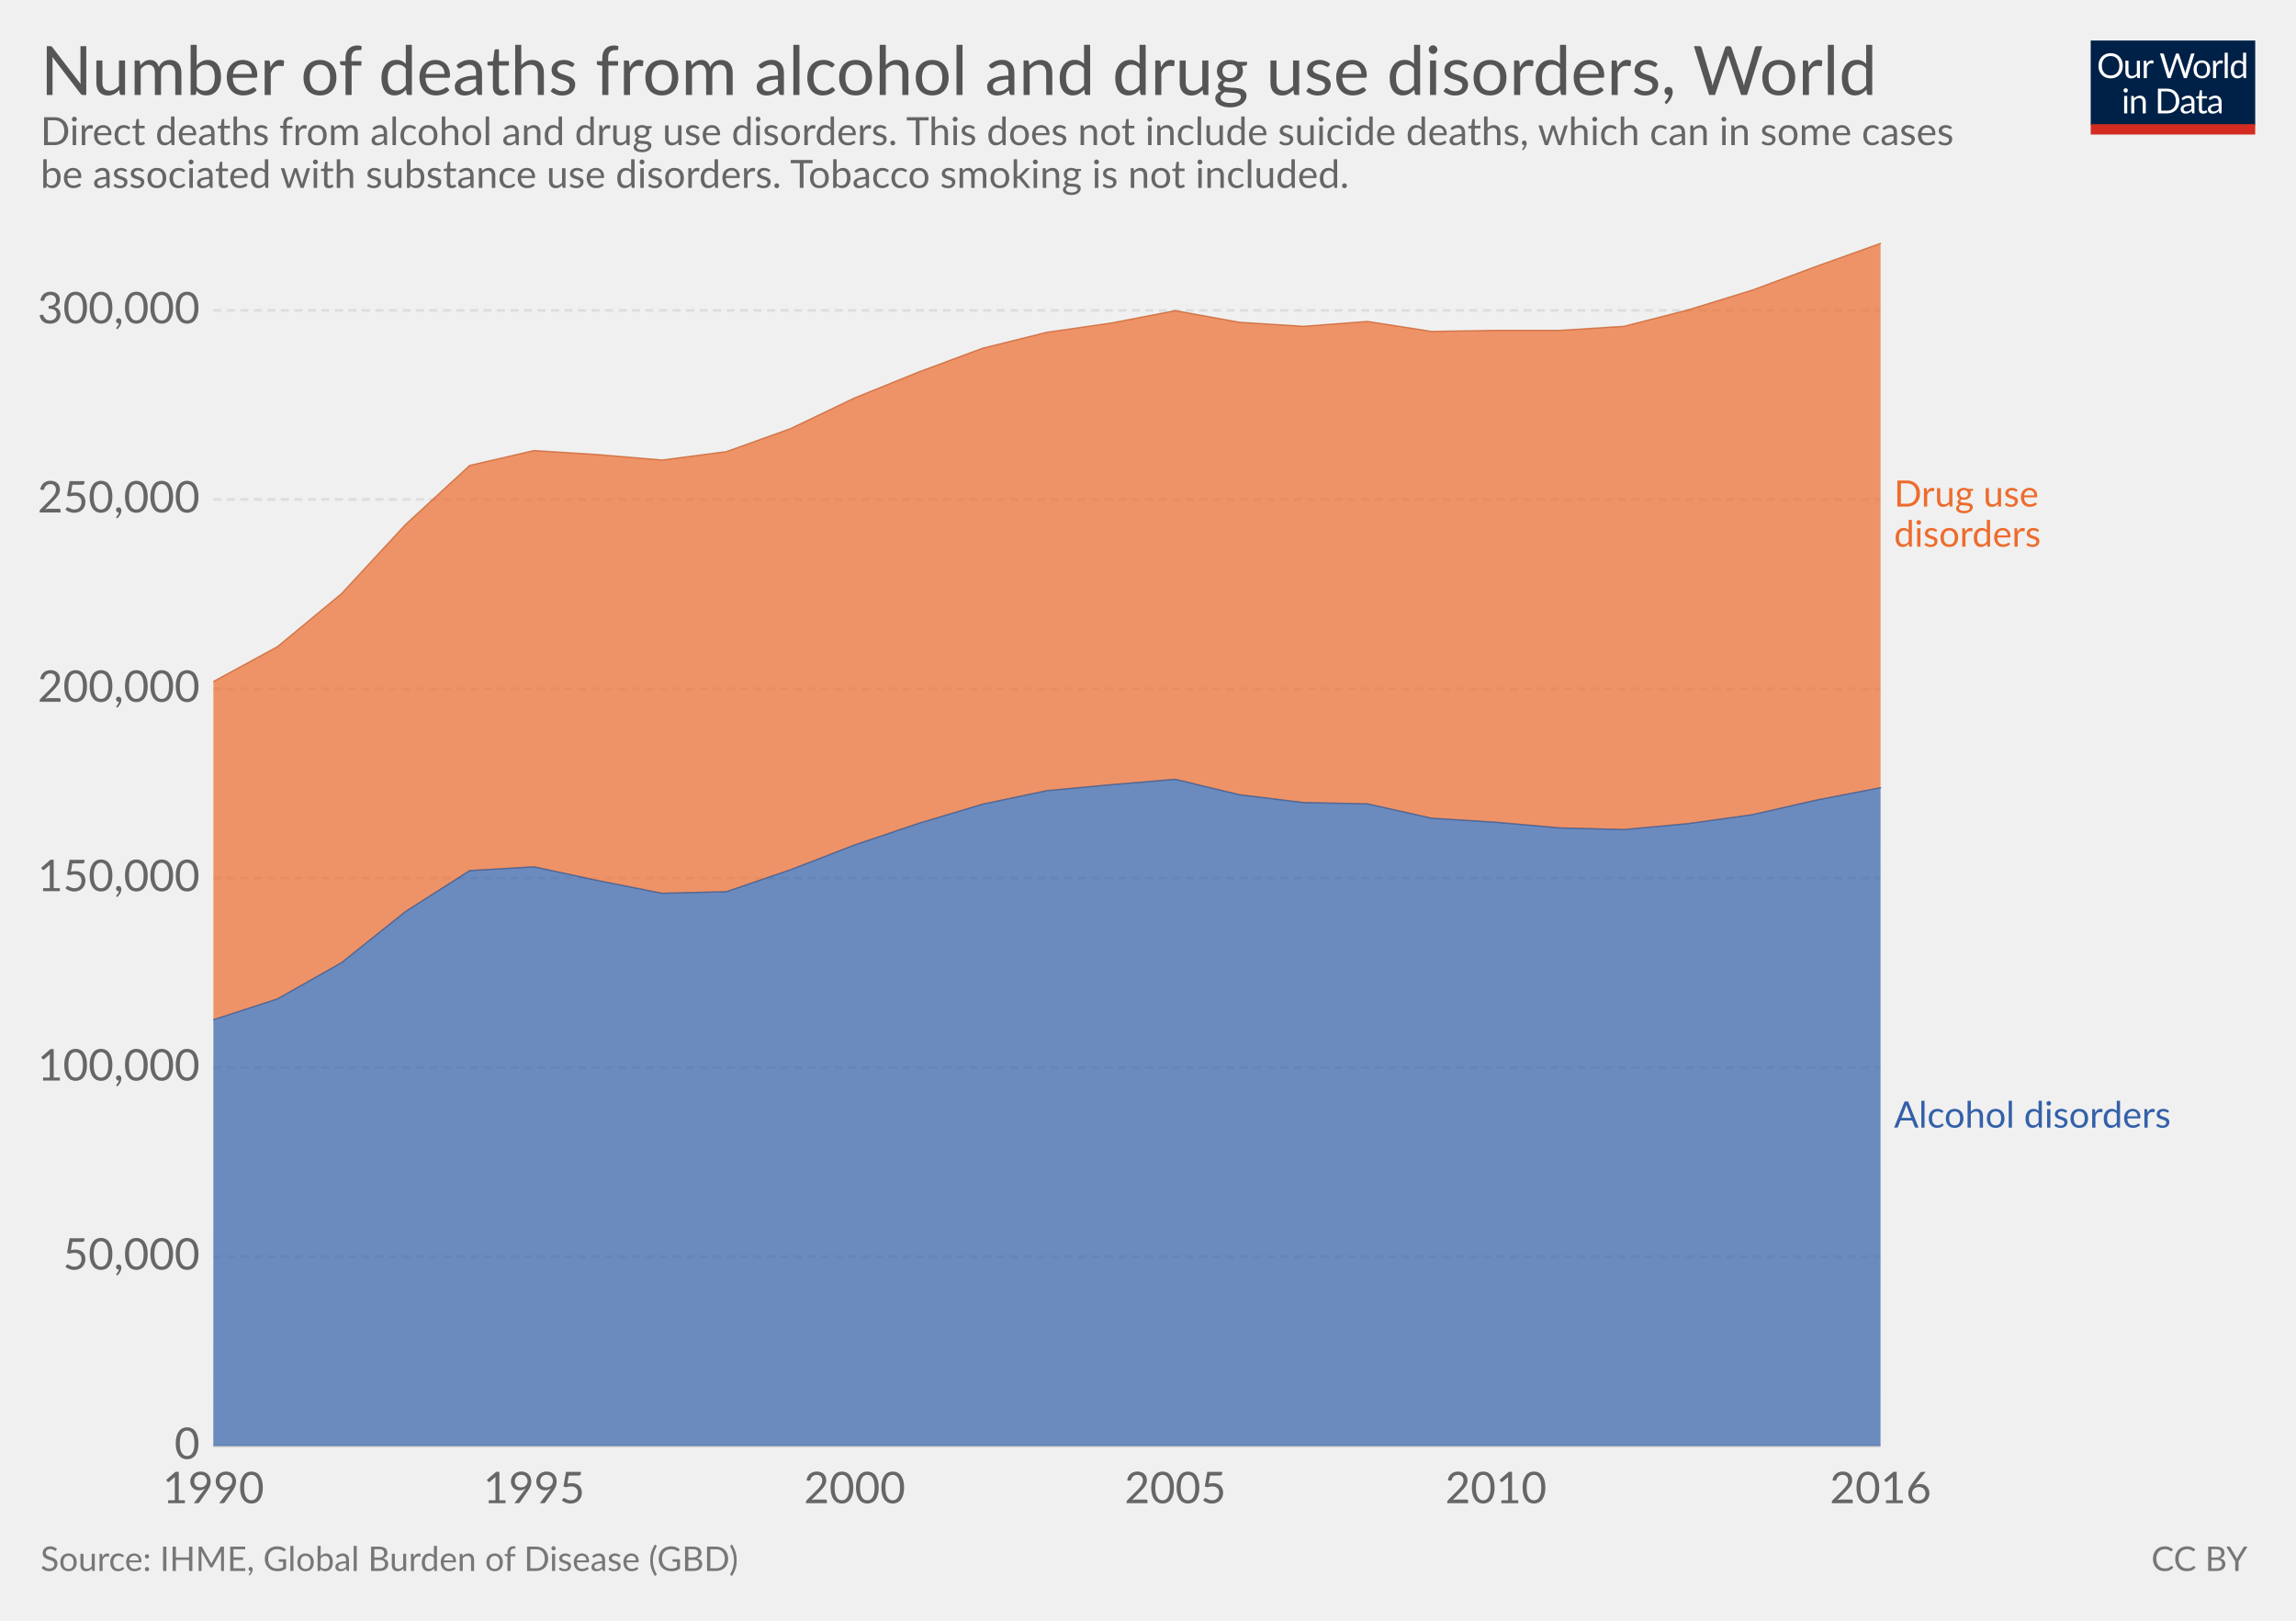
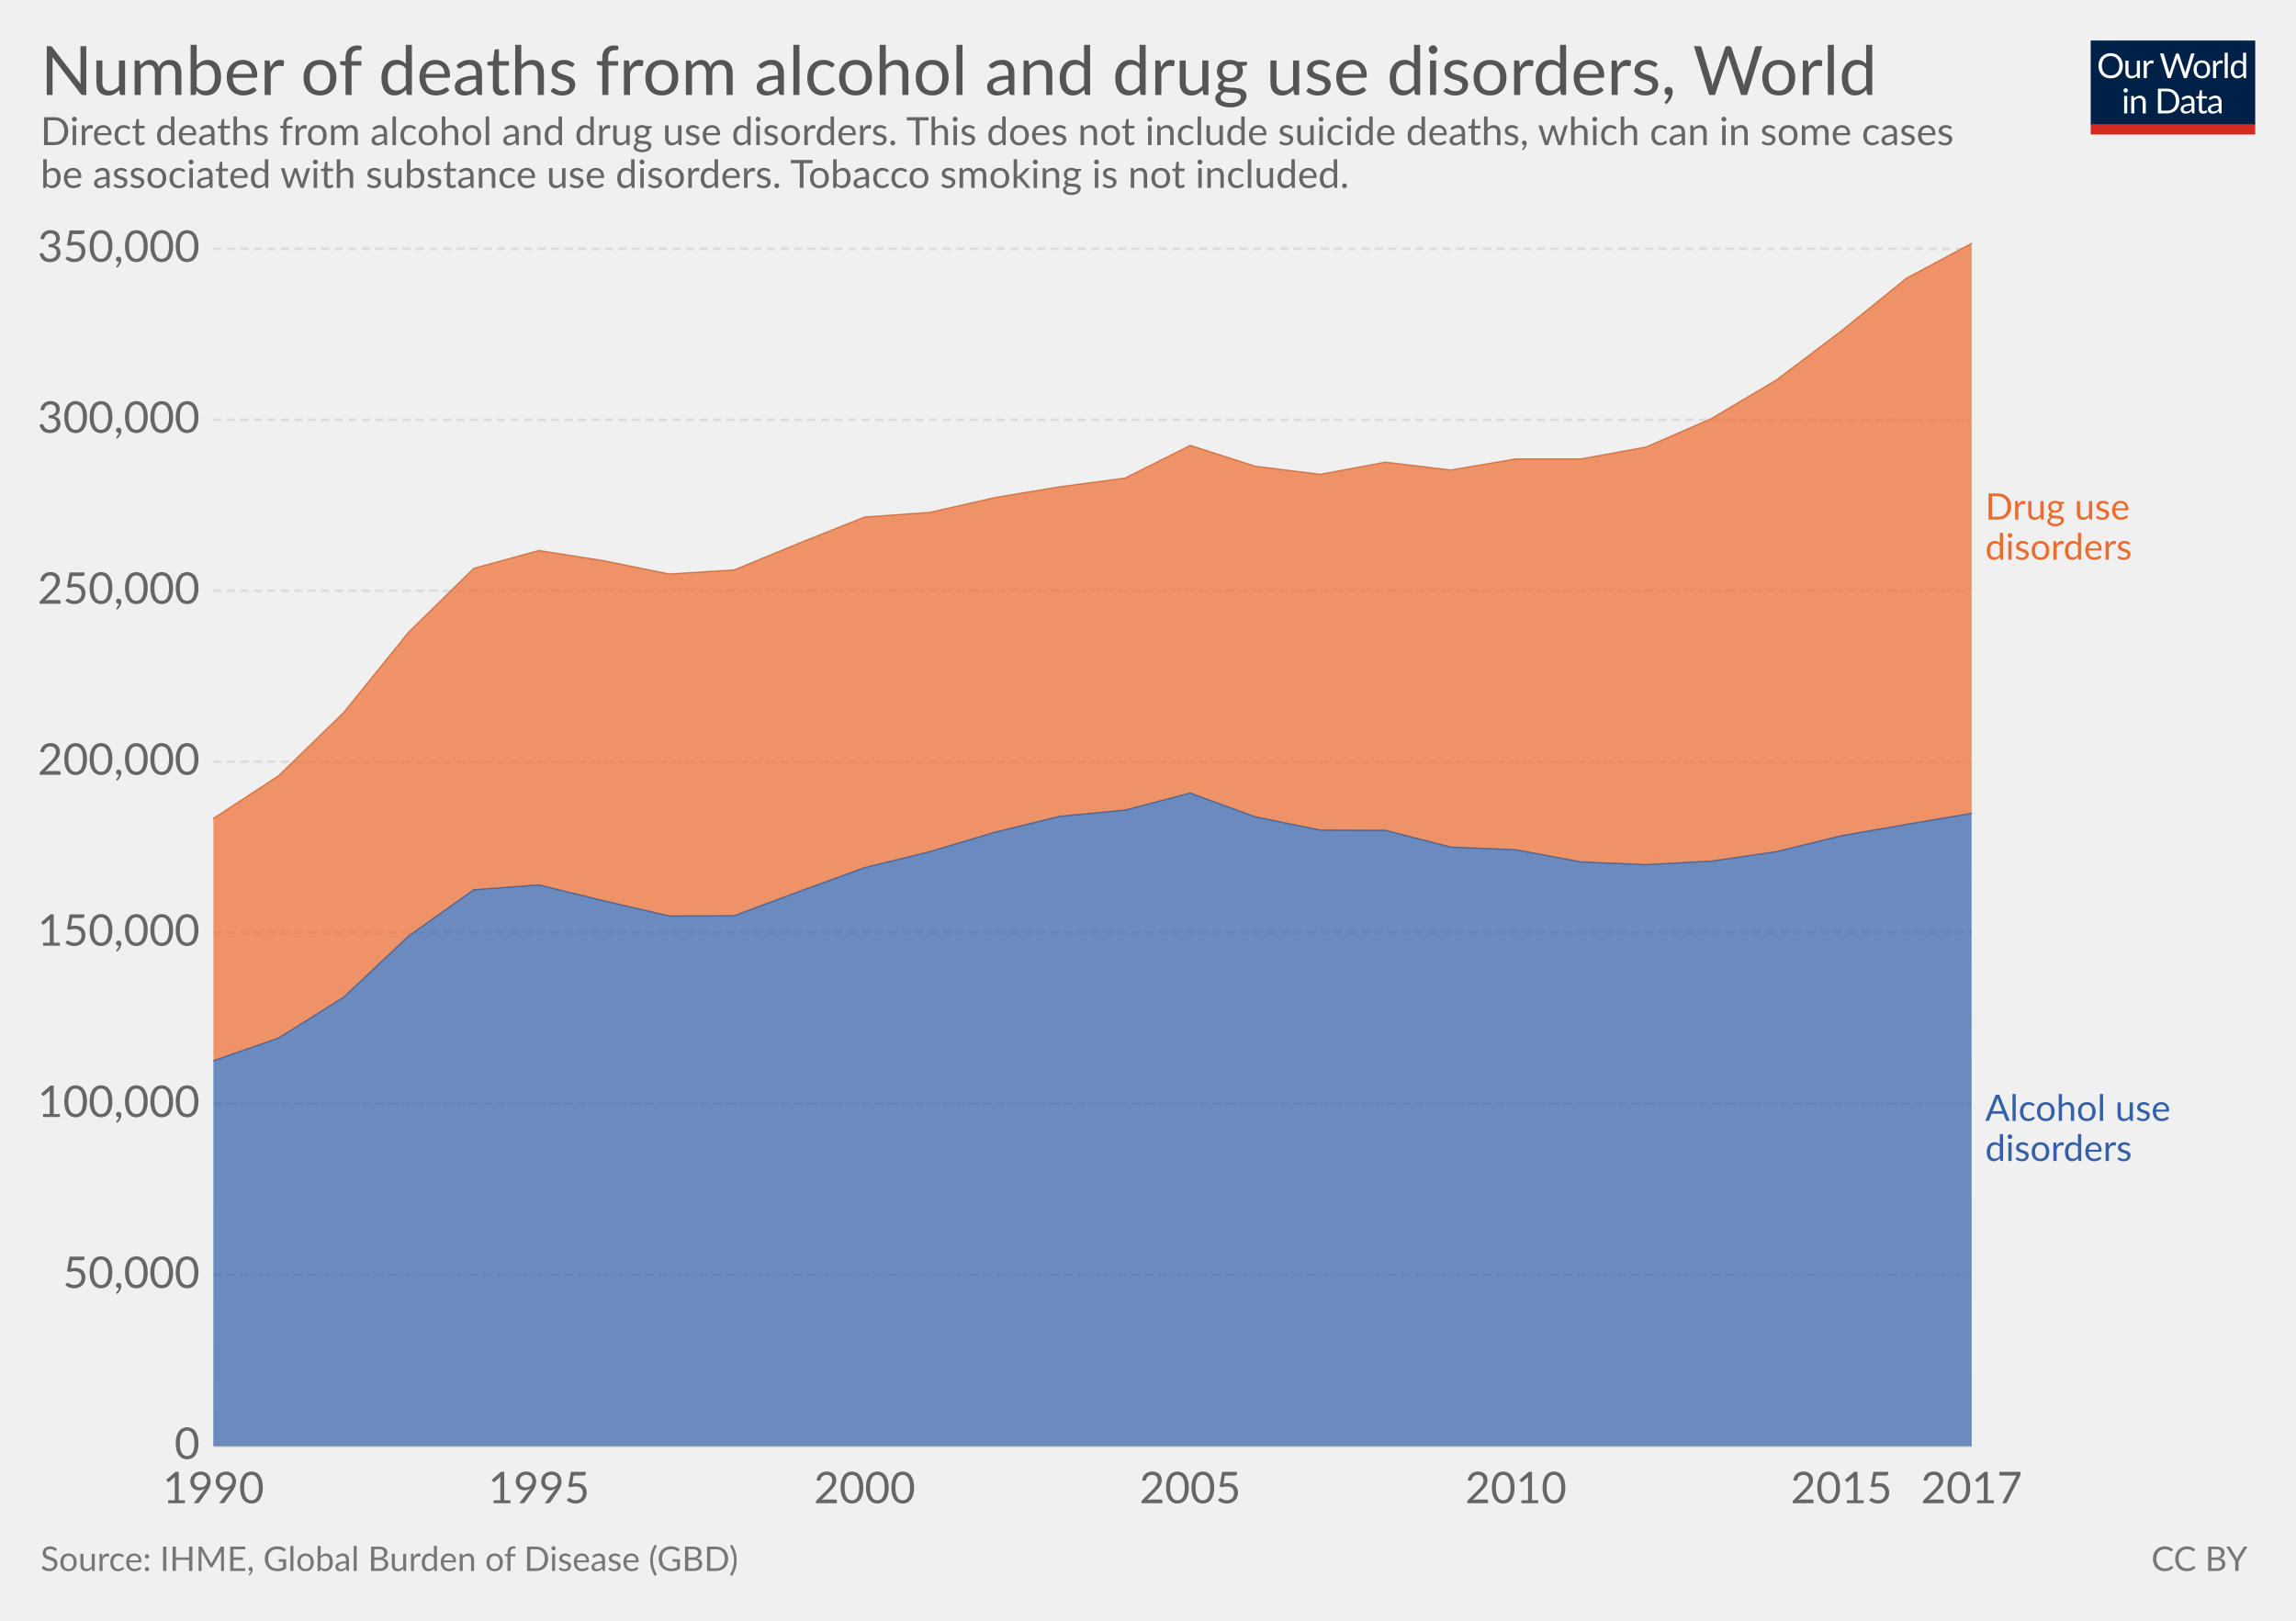
<svg xmlns="http://www.w3.org/2000/svg" version="1.1" style="font-family:Lato, 'Helvetica Neue', Helvetica, Arial, sans-serif;font-size:18px;background-color:white;text-rendering:optimizeLegibility;-webkit-font-smoothing:antialiased" width="850" height="600">
  <g class="HeaderView">
    <g transform="translate(774, 15) scale(0.29)">
      <svg width="210" height="120" viewBox="0 0 210 120" fill="none">
        <g clip-path="url(#clip0)">
          <path d="M0 0H210V107.89H0V0Z" fill="#002147" />
          <path d="M40.979 32.248C40.979 34.609 40.605 36.78 39.857 38.76C39.109 40.725 38.053 42.419 36.689 43.842C35.325 45.265 33.682 46.372 31.761 47.164C29.854 47.941 27.742 48.33 25.425 48.33C23.107 48.33 20.995 47.941 19.089 47.164C17.182 46.372 15.547 45.265 14.183 43.842C12.819 42.419 11.763 40.725 11.015 38.76C10.267 36.78 9.893 34.609 9.893 32.248C9.893 29.887 10.267 27.723 11.015 25.758C11.763 23.778 12.819 22.077 14.183 20.654C15.547 19.217 17.182 18.102 19.089 17.31C20.995 16.518 23.107 16.122 25.425 16.122C27.742 16.122 29.854 16.518 31.761 17.31C33.682 18.102 35.325 19.217 36.689 20.654C38.053 22.077 39.109 23.778 39.857 25.758C40.605 27.723 40.979 29.887 40.979 32.248ZM36.601 32.248C36.601 30.312 36.337 28.574 35.809 27.034C35.281 25.494 34.533 24.196 33.565 23.14C32.597 22.069 31.423 21.248 30.045 20.676C28.666 20.104 27.126 19.818 25.425 19.818C23.738 19.818 22.205 20.104 20.827 20.676C19.448 21.248 18.267 22.069 17.285 23.14C16.317 24.196 15.569 25.494 15.041 27.034C14.513 28.574 14.249 30.312 14.249 32.248C14.249 34.184 14.513 35.922 15.041 37.462C15.569 38.987 16.317 40.285 17.285 41.356C18.267 42.412 19.448 43.226 20.827 43.798C22.205 44.355 23.738 44.634 25.425 44.634C27.126 44.634 28.666 44.355 30.045 43.798C31.423 43.226 32.597 42.412 33.565 41.356C34.533 40.285 35.281 38.987 35.809 37.462C36.337 35.922 36.601 34.184 36.601 32.248ZM62.823 25.714V48H60.491C59.934 48 59.582 47.729 59.435 47.186L59.127 44.788C58.159 45.859 57.074 46.724 55.871 47.384C54.669 48.029 53.29 48.352 51.735 48.352C50.518 48.352 49.44 48.154 48.501 47.758C47.577 47.347 46.8 46.775 46.169 46.042C45.539 45.309 45.062 44.421 44.739 43.38C44.431 42.339 44.277 41.187 44.277 39.926V25.714H48.193V39.926C48.193 41.613 48.575 42.918 49.337 43.842C50.115 44.766 51.295 45.228 52.879 45.228C54.038 45.228 55.116 44.957 56.113 44.414C57.125 43.857 58.057 43.094 58.907 42.126V25.714H62.823ZM71.43 30.18C72.135 28.655 73 27.467 74.027 26.616C75.053 25.751 76.307 25.318 77.789 25.318C78.258 25.318 78.705 25.369 79.131 25.472C79.571 25.575 79.959 25.736 80.297 25.956L80.011 28.882C79.923 29.249 79.703 29.432 79.351 29.432C79.145 29.432 78.845 29.388 78.449 29.3C78.053 29.212 77.605 29.168 77.107 29.168C76.403 29.168 75.772 29.271 75.215 29.476C74.672 29.681 74.181 29.989 73.741 30.4C73.315 30.796 72.927 31.295 72.575 31.896C72.237 32.483 71.929 33.157 71.651 33.92V48H67.713V25.714H69.957C70.382 25.714 70.675 25.795 70.837 25.956C70.998 26.117 71.108 26.396 71.167 26.792L71.43 30.18ZM132.589 16.474L122.755 48H118.927L110.941 23.954C110.867 23.719 110.794 23.47 110.721 23.206C110.662 22.942 110.596 22.663 110.523 22.37C110.449 22.663 110.376 22.942 110.303 23.206C110.23 23.47 110.156 23.719 110.083 23.954L102.053 48H98.225L88.391 16.474H91.933C92.314 16.474 92.629 16.569 92.879 16.76C93.143 16.951 93.311 17.193 93.385 17.486L99.897 39.398C99.999 39.794 100.095 40.219 100.183 40.674C100.285 41.129 100.381 41.613 100.469 42.126C100.571 41.613 100.674 41.129 100.777 40.674C100.894 40.205 101.019 39.779 101.151 39.398L108.565 17.486C108.653 17.237 108.821 17.009 109.071 16.804C109.335 16.584 109.65 16.474 110.017 16.474H111.249C111.63 16.474 111.938 16.569 112.173 16.76C112.407 16.951 112.583 17.193 112.701 17.486L120.093 39.398C120.225 39.779 120.342 40.19 120.445 40.63C120.562 41.07 120.672 41.532 120.775 42.016C120.848 41.532 120.929 41.07 121.017 40.63C121.105 40.19 121.2 39.779 121.303 39.398L127.837 17.486C127.91 17.222 128.072 16.987 128.321 16.782C128.585 16.577 128.9 16.474 129.267 16.474H132.589ZM141.94 25.362C143.568 25.362 145.034 25.633 146.34 26.176C147.645 26.719 148.76 27.489 149.684 28.486C150.608 29.483 151.312 30.693 151.796 32.116C152.294 33.524 152.544 35.101 152.544 36.846C152.544 38.606 152.294 40.19 151.796 41.598C151.312 43.006 150.608 44.209 149.684 45.206C148.76 46.203 147.645 46.973 146.34 47.516C145.034 48.044 143.568 48.308 141.94 48.308C140.297 48.308 138.816 48.044 137.496 47.516C136.19 46.973 135.076 46.203 134.152 45.206C133.228 44.209 132.516 43.006 132.018 41.598C131.534 40.19 131.292 38.606 131.292 36.846C131.292 35.101 131.534 33.524 132.018 32.116C132.516 30.693 133.228 29.483 134.152 28.486C135.076 27.489 136.19 26.719 137.496 26.176C138.816 25.633 140.297 25.362 141.94 25.362ZM141.94 45.25C144.14 45.25 145.782 44.517 146.868 43.05C147.953 41.569 148.496 39.508 148.496 36.868C148.496 34.213 147.953 32.145 146.868 30.664C145.782 29.183 144.14 28.442 141.94 28.442C140.825 28.442 139.85 28.633 139.014 29.014C138.192 29.395 137.503 29.945 136.946 30.664C136.403 31.383 135.992 32.27 135.714 33.326C135.45 34.367 135.318 35.548 135.318 36.868C135.318 39.508 135.86 41.569 136.946 43.05C138.046 44.517 139.71 45.25 141.94 45.25ZM159.908 30.18C160.612 28.655 161.478 27.467 162.504 26.616C163.531 25.751 164.785 25.318 166.266 25.318C166.736 25.318 167.183 25.369 167.608 25.472C168.048 25.575 168.437 25.736 168.774 25.956L168.488 28.882C168.4 29.249 168.18 29.432 167.828 29.432C167.623 29.432 167.322 29.388 166.926 29.3C166.53 29.212 166.083 29.168 165.584 29.168C164.88 29.168 164.25 29.271 163.692 29.476C163.15 29.681 162.658 29.989 162.218 30.4C161.793 30.796 161.404 31.295 161.052 31.896C160.715 32.483 160.407 33.157 160.128 33.92V48H156.19V25.714H158.434C158.86 25.714 159.153 25.795 159.314 25.956C159.476 26.117 159.586 26.396 159.644 26.792L159.908 30.18ZM174.946 15.594V48H171.03V15.594H174.946ZM194.496 31.016C193.763 30.033 192.971 29.351 192.12 28.97C191.269 28.574 190.316 28.376 189.26 28.376C187.192 28.376 185.601 29.117 184.486 30.598C183.371 32.079 182.814 34.191 182.814 36.934C182.814 38.386 182.939 39.633 183.188 40.674C183.437 41.701 183.804 42.551 184.288 43.226C184.772 43.886 185.366 44.37 186.07 44.678C186.774 44.986 187.573 45.14 188.468 45.14C189.759 45.14 190.881 44.847 191.834 44.26C192.802 43.673 193.689 42.845 194.496 41.774V31.016ZM198.412 15.594V48H196.08C195.523 48 195.171 47.729 195.024 47.186L194.672 44.48C193.719 45.624 192.633 46.548 191.416 47.252C190.199 47.956 188.791 48.308 187.192 48.308C185.916 48.308 184.757 48.066 183.716 47.582C182.675 47.083 181.787 46.357 181.054 45.404C180.321 44.451 179.756 43.263 179.36 41.84C178.964 40.417 178.766 38.782 178.766 36.934C178.766 35.291 178.986 33.766 179.426 32.358C179.866 30.935 180.497 29.703 181.318 28.662C182.139 27.621 183.144 26.807 184.332 26.22C185.535 25.619 186.884 25.318 188.38 25.318C189.744 25.318 190.91 25.553 191.878 26.022C192.861 26.477 193.733 27.115 194.496 27.936V15.594H198.412ZM46.614 70.714V93H42.698V70.714H46.614ZM47.45 63.718C47.45 64.099 47.369 64.459 47.208 64.796C47.061 65.119 46.856 65.412 46.592 65.676C46.343 65.925 46.042 66.123 45.69 66.27C45.352 66.417 44.993 66.49 44.612 66.49C44.23 66.49 43.871 66.417 43.534 66.27C43.211 66.123 42.925 65.925 42.676 65.676C42.426 65.412 42.228 65.119 42.082 64.796C41.935 64.459 41.862 64.099 41.862 63.718C41.862 63.337 41.935 62.977 42.082 62.64C42.228 62.288 42.426 61.987 42.676 61.738C42.925 61.474 43.211 61.269 43.534 61.122C43.871 60.975 44.23 60.902 44.612 60.902C44.993 60.902 45.352 60.975 45.69 61.122C46.042 61.269 46.343 61.474 46.592 61.738C46.856 61.987 47.061 62.288 47.208 62.64C47.369 62.977 47.45 63.337 47.45 63.718ZM55.424 73.948C55.908 73.405 56.422 72.914 56.964 72.474C57.507 72.034 58.079 71.66 58.68 71.352C59.296 71.029 59.941 70.787 60.616 70.626C61.306 70.45 62.046 70.362 62.838 70.362C64.055 70.362 65.126 70.567 66.05 70.978C66.989 71.374 67.766 71.946 68.382 72.694C69.013 73.427 69.49 74.315 69.812 75.356C70.135 76.397 70.296 77.549 70.296 78.81V93H66.358V78.81C66.358 77.123 65.969 75.818 65.192 74.894C64.43 73.955 63.264 73.486 61.694 73.486C60.535 73.486 59.45 73.765 58.438 74.322C57.441 74.879 56.517 75.635 55.666 76.588V93H51.728V70.714H54.082C54.639 70.714 54.984 70.985 55.116 71.528L55.424 73.948ZM113.129 77.248C113.129 79.609 112.755 81.758 112.007 83.694C111.259 85.63 110.203 87.287 108.839 88.666C107.475 90.045 105.832 91.115 103.911 91.878C102.004 92.626 99.892 93 97.575 93H85.805V61.474H97.575C99.892 61.474 102.004 61.855 103.911 62.618C105.832 63.366 107.475 64.437 108.839 65.83C110.203 67.209 111.259 68.866 112.007 70.802C112.755 72.738 113.129 74.887 113.129 77.248ZM108.751 77.248C108.751 75.312 108.487 73.581 107.959 72.056C107.431 70.531 106.683 69.24 105.715 68.184C104.747 67.128 103.574 66.321 102.195 65.764C100.816 65.207 99.276 64.928 97.575 64.928H90.073V89.546H97.575C99.276 89.546 100.816 89.267 102.195 88.71C103.574 88.153 104.747 87.353 105.715 86.312C106.683 85.256 107.431 83.965 107.959 82.44C108.487 80.915 108.751 79.184 108.751 77.248ZM128.553 82.968C126.749 83.027 125.209 83.173 123.933 83.408C122.672 83.628 121.638 83.921 120.831 84.288C120.039 84.655 119.46 85.087 119.093 85.586C118.741 86.085 118.565 86.642 118.565 87.258C118.565 87.845 118.661 88.351 118.851 88.776C119.042 89.201 119.299 89.553 119.621 89.832C119.959 90.096 120.347 90.294 120.787 90.426C121.242 90.543 121.726 90.602 122.239 90.602C122.929 90.602 123.559 90.536 124.131 90.404C124.703 90.257 125.239 90.052 125.737 89.788C126.251 89.524 126.735 89.209 127.189 88.842C127.659 88.475 128.113 88.057 128.553 87.588V82.968ZM115.903 73.86C117.135 72.672 118.463 71.785 119.885 71.198C121.308 70.611 122.885 70.318 124.615 70.318C125.862 70.318 126.969 70.523 127.937 70.934C128.905 71.345 129.719 71.917 130.379 72.65C131.039 73.383 131.538 74.271 131.875 75.312C132.213 76.353 132.381 77.497 132.381 78.744V93H130.643C130.262 93 129.969 92.941 129.763 92.824C129.558 92.692 129.397 92.443 129.279 92.076L128.839 89.964C128.253 90.507 127.681 90.991 127.123 91.416C126.566 91.827 125.979 92.179 125.363 92.472C124.747 92.751 124.087 92.963 123.383 93.11C122.694 93.271 121.924 93.352 121.073 93.352C120.208 93.352 119.394 93.235 118.631 93C117.869 92.751 117.201 92.384 116.629 91.9C116.072 91.416 115.625 90.807 115.287 90.074C114.965 89.326 114.803 88.446 114.803 87.434C114.803 86.554 115.045 85.711 115.529 84.904C116.013 84.083 116.798 83.357 117.883 82.726C118.969 82.095 120.384 81.582 122.129 81.186C123.875 80.775 126.016 80.541 128.553 80.482V78.744C128.553 77.013 128.179 75.708 127.431 74.828C126.683 73.933 125.591 73.486 124.153 73.486C123.185 73.486 122.371 73.611 121.711 73.86C121.066 74.095 120.501 74.366 120.017 74.674C119.548 74.967 119.137 75.239 118.785 75.488C118.448 75.723 118.111 75.84 117.773 75.84C117.509 75.84 117.282 75.774 117.091 75.642C116.901 75.495 116.739 75.319 116.607 75.114L115.903 73.86ZM143.568 93.352C141.808 93.352 140.451 92.861 139.498 91.878C138.559 90.895 138.09 89.48 138.09 87.632V73.992H135.406C135.171 73.992 134.973 73.926 134.812 73.794C134.65 73.647 134.57 73.427 134.57 73.134V71.572L138.222 71.11L139.124 64.224C139.168 64.004 139.263 63.828 139.41 63.696C139.571 63.549 139.776 63.476 140.026 63.476H142.006V71.154H148.452V73.992H142.006V87.368C142.006 88.307 142.233 89.003 142.688 89.458C143.142 89.913 143.729 90.14 144.448 90.14C144.858 90.14 145.21 90.089 145.504 89.986C145.812 89.869 146.076 89.744 146.296 89.612C146.516 89.48 146.699 89.363 146.846 89.26C147.007 89.143 147.146 89.084 147.264 89.084C147.469 89.084 147.652 89.209 147.814 89.458L148.958 91.328C148.283 91.959 147.469 92.457 146.516 92.824C145.562 93.176 144.58 93.352 143.568 93.352ZM163.253 82.968C161.449 83.027 159.909 83.173 158.633 83.408C157.372 83.628 156.338 83.921 155.531 84.288C154.739 84.655 154.16 85.087 153.793 85.586C153.441 86.085 153.265 86.642 153.265 87.258C153.265 87.845 153.36 88.351 153.551 88.776C153.742 89.201 153.998 89.553 154.321 89.832C154.658 90.096 155.047 90.294 155.487 90.426C155.942 90.543 156.426 90.602 156.939 90.602C157.628 90.602 158.259 90.536 158.831 90.404C159.403 90.257 159.938 90.052 160.437 89.788C160.95 89.524 161.434 89.209 161.889 88.842C162.358 88.475 162.813 88.057 163.253 87.588V82.968ZM150.603 73.86C151.835 72.672 153.162 71.785 154.585 71.198C156.008 70.611 157.584 70.318 159.315 70.318C160.562 70.318 161.669 70.523 162.637 70.934C163.605 71.345 164.419 71.917 165.079 72.65C165.739 73.383 166.238 74.271 166.575 75.312C166.912 76.353 167.081 77.497 167.081 78.744V93H165.343C164.962 93 164.668 92.941 164.463 92.824C164.258 92.692 164.096 92.443 163.979 92.076L163.539 89.964C162.952 90.507 162.38 90.991 161.823 91.416C161.266 91.827 160.679 92.179 160.063 92.472C159.447 92.751 158.787 92.963 158.083 93.11C157.394 93.271 156.624 93.352 155.773 93.352C154.908 93.352 154.094 93.235 153.331 93C152.568 92.751 151.901 92.384 151.329 91.9C150.772 91.416 150.324 90.807 149.987 90.074C149.664 89.326 149.503 88.446 149.503 87.434C149.503 86.554 149.745 85.711 150.229 84.904C150.713 84.083 151.498 83.357 152.583 82.726C153.668 82.095 155.084 81.582 156.829 81.186C158.574 80.775 160.716 80.541 163.253 80.482V78.744C163.253 77.013 162.879 75.708 162.131 74.828C161.383 73.933 160.29 73.486 158.853 73.486C157.885 73.486 157.071 73.611 156.411 73.86C155.766 74.095 155.201 74.366 154.717 74.674C154.248 74.967 153.837 75.239 153.485 75.488C153.148 75.723 152.81 75.84 152.473 75.84C152.209 75.84 151.982 75.774 151.791 75.642C151.6 75.495 151.439 75.319 151.307 75.114L150.603 73.86Z" fill="white" />
          <rect y="106.789" width="210" height="13.211" fill="#D42B21" />
        </g>
        <defs>
          <clipPath id="clip0">
            <rect width="210" height="120" fill="white" />
          </clipPath>
        </defs>
      </svg>
    </g>
    <a href="https://ourworldindata.org/grapher/mortality-from-alcohol-and-drug-use-disorders" target="_blank">
      <text font-size="25.20" x="15.0" y="35.2" fill="#555">
        <tspan x="15" y="35.16">Number of deaths from alcohol and drug use disorders, World</tspan>
      </text>
    </a>
    <text font-size="14.40" x="15.0" y="53.7" fill="#666">
      <tspan x="15" y="53.72">Direct deaths from alcohol and drug use disorders. This does not include suicide deaths, which can in some cases</tspan>
      <tspan x="15" y="69.56">be associated with substance use disorders. Tobacco smoking is not included.</tspan>
    </text>
  </g>
  <g class="StackedArea">
    <defs>
-       <clipPath id="boundsClip-2925">
+       <clipPath id="boundsClip-43">
        <rect x="78.968" y="0" width="820" height="932.8" />
      </clipPath>
    </defs>
    <g class="AxisBoxView">
      <g class="HorizontalAxis">
        <text x="79" y="556.5" fill="#666" text-anchor="middle" font-size="16.2">1990</text>
-         <text x="197.7" y="556.5" fill="#666" text-anchor="middle" font-size="16.2">1995</text>
-         <text x="316.4" y="556.5" fill="#666" text-anchor="middle" font-size="16.2">2000</text>
-         <text x="435.1" y="556.5" fill="#666" text-anchor="middle" font-size="16.2">2005</text>
-         <text x="553.8" y="556.5" fill="#666" text-anchor="middle" font-size="16.2">2010</text>
-         <text x="696.2" y="556.5" fill="#666" text-anchor="middle" font-size="16.2">2016</text>
+         <text x="199.5" y="556.5" fill="#666" text-anchor="middle" font-size="16.2">1995</text>
+         <text x="320.1" y="556.5" fill="#666" text-anchor="middle" font-size="16.2">2000</text>
+         <text x="440.6" y="556.5" fill="#666" text-anchor="middle" font-size="16.2">2005</text>
+         <text x="561.2" y="556.5" fill="#666" text-anchor="middle" font-size="16.2">2010</text>
+         <text x="681.7" y="556.5" fill="#666" text-anchor="middle" font-size="16.2">2015</text>
+         <text x="729.9" y="556.5" fill="#666" text-anchor="middle" font-size="16.2">2017</text>
      </g>
      <g class="VerticalAxis">
        <text x="73.97" y="535.3" fill="#666" dominant-baseline="middle" text-anchor="end" font-size="16.2">0</text>
-         <text x="73.97" y="465.2" fill="#666" dominant-baseline="middle" text-anchor="end" font-size="16.2">50,000</text>
-         <text x="73.97" y="395.2" fill="#666" dominant-baseline="middle" text-anchor="end" font-size="16.2">100,000</text>
-         <text x="73.97" y="325.1" fill="#666" dominant-baseline="middle" text-anchor="end" font-size="16.2">150,000</text>
-         <text x="73.97" y="255" fill="#666" dominant-baseline="middle" text-anchor="end" font-size="16.2">200,000</text>
-         <text x="73.97" y="184.9" fill="#666" dominant-baseline="middle" text-anchor="end" font-size="16.2">250,000</text>
-         <text x="73.97" y="114.9" fill="#666" dominant-baseline="middle" text-anchor="end" font-size="16.2">300,000</text>
+         <text x="73.97" y="472" fill="#666" dominant-baseline="middle" text-anchor="end" font-size="16.2">50,000</text>
+         <text x="73.97" y="408.7" fill="#666" dominant-baseline="middle" text-anchor="end" font-size="16.2">100,000</text>
+         <text x="73.97" y="345.3" fill="#666" dominant-baseline="middle" text-anchor="end" font-size="16.2">150,000</text>
+         <text x="73.97" y="282" fill="#666" dominant-baseline="middle" text-anchor="end" font-size="16.2">200,000</text>
+         <text x="73.97" y="218.7" fill="#666" dominant-baseline="middle" text-anchor="end" font-size="16.2">250,000</text>
+         <text x="73.97" y="155.4" fill="#666" dominant-baseline="middle" text-anchor="end" font-size="16.2">300,000</text>
+         <text x="73.97" y="92.1" fill="#666" dominant-baseline="middle" text-anchor="end" font-size="16.2">350,000</text>
      </g>
      <g class="AxisGridLines">
-         <line x1="78.97" y1="535.3" x2="696.18" y2="535.3" stroke="#ccc" />
-         <line x1="78.97" y1="465.2" x2="696.18" y2="465.2" stroke="#ddd" stroke-dasharray="3,2" />
-         <line x1="78.97" y1="395.2" x2="696.18" y2="395.2" stroke="#ddd" stroke-dasharray="3,2" />
-         <line x1="78.97" y1="325.1" x2="696.18" y2="325.1" stroke="#ddd" stroke-dasharray="3,2" />
-         <line x1="78.97" y1="255" x2="696.18" y2="255" stroke="#ddd" stroke-dasharray="3,2" />
-         <line x1="78.97" y1="184.9" x2="696.18" y2="184.9" stroke="#ddd" stroke-dasharray="3,2" />
-         <line x1="78.97" y1="114.9" x2="696.18" y2="114.9" stroke="#ddd" stroke-dasharray="3,2" />
+         <line x1="78.97" y1="535.3" x2="729.93" y2="535.3" stroke="#ccc" />
+         <line x1="78.97" y1="472" x2="729.93" y2="472" stroke="#ddd" stroke-dasharray="3,2" />
+         <line x1="78.97" y1="408.7" x2="729.93" y2="408.7" stroke="#ddd" stroke-dasharray="3,2" />
+         <line x1="78.97" y1="345.3" x2="729.93" y2="345.3" stroke="#ddd" stroke-dasharray="3,2" />
+         <line x1="78.97" y1="282" x2="729.93" y2="282" stroke="#ddd" stroke-dasharray="3,2" />
+         <line x1="78.97" y1="218.7" x2="729.93" y2="218.7" stroke="#ddd" stroke-dasharray="3,2" />
+         <line x1="78.97" y1="155.4" x2="729.93" y2="155.4" stroke="#ddd" stroke-dasharray="3,2" />
+         <line x1="78.97" y1="92.1" x2="729.93" y2="92.1" stroke="#ddd" stroke-dasharray="3,2" />
      </g>
    </g>
-     <g clip-path="url(#boundsClip-2925)">
+     <g clip-path="url(#boundsClip-43)">
      <g class="HeightedLegend">
        <g class="legendMark">
-           <rect x="696.185" y="176.75" width="90.62" height="28.1" fill="#fff" opacity="0" />
-           <text font-size="13.50" x="701.2" y="187.6" fill="#ed6c2d">
-             <tspan x="701.185" y="187.55">Drug use</tspan>
-             <tspan x="701.185" y="202.4">disorders</tspan>
+           <rect x="729.935" y="181.55" width="90.62" height="28.1" fill="#fff" opacity="0" />
+           <text font-size="13.50" x="734.9" y="192.3" fill="#ed6c2d">
+             <tspan x="734.935" y="192.35">Drug use</tspan>
+             <tspan x="734.935" y="207.2">disorders</tspan>
          </text>
        </g>
        <g class="legendMark">
-           <rect x="696.185" y="406.65" width="138.815" height="13.5" fill="#fff" opacity="0" />
-           <text font-size="13.50" x="701.2" y="417.4" fill="#3360a9">
-             <tspan x="701.185" y="417.45">Alcohol disorders</tspan>
+           <rect x="729.935" y="404.15" width="105.065" height="28.1" fill="#fff" opacity="0" />
+           <text font-size="13.50" x="734.9" y="414.9" fill="#3360a9">
+             <tspan x="734.935" y="414.95">Alcohol use</tspan>
+             <tspan x="734.935" y="429.8">disorders</tspan>
          </text>
        </g>
      </g>
      <g class="Areas">
-         <rect x="78.968" y="90.1" width="617.217" height="445.2" opacity="0" fill="rgba(255,255,255,0)" />
-         <path class="World_0-area" stroke-linecap="round" d="M79 377.5L102.7 369.8L126.4 356.4L150.2 337.4L173.9 322.3L197.7 320.9L221.4 326L245.1 330.7L268.9 330.1L292.6 322L316.4 312.8L340.1 304.8L363.8 297.7L387.6 292.7L411.3 290.5L435.1 288.5L458.8 294.2L482.5 297.1L506.3 297.6L530 302.9L553.8 304.4L577.5 306.5L601.2 307.1L625 304.9L648.7 301.6L672.4 296.2L696.2 291.6L696.185 535.3L78.968 535.3" fill="#3360a9" fill-opacity="0.7" />
-         <path class="World_1-area" stroke-linecap="round" d="M79 252.3L102.7 239.4L126.4 219.8L150.2 194.1L173.9 172.3L197.7 166.8L221.4 168.3L245.1 170.3L268.9 167.2L292.6 158.7L316.4 147.3L340.1 137.7L363.8 128.9L387.6 123L411.3 119.6L435.1 115L458.8 119.3L482.5 120.8L506.3 119L530 122.7L553.8 122.3L577.5 122.3L601.2 120.8L625 114.7L648.7 107.4L672.4 98.6L696.2 90.1L696.2 291.6L672.4 296.2L648.7 301.6L625 304.9L601.2 307.1L577.5 306.5L553.8 304.4L530 302.9L506.3 297.6L482.5 297.1L458.8 294.2L435.1 288.5L411.3 290.5L387.6 292.7L363.8 297.7L340.1 304.8L316.4 312.8L292.6 322L268.9 330.1L245.1 330.7L221.4 326L197.7 320.9L173.9 322.3L150.2 337.4L126.4 356.4L102.7 369.8L79 377.5" fill="#ed6c2d" fill-opacity="0.7" />
-         <path class="World_0-border" stroke-linecap="round" d="M79 377.5L102.7 369.8L126.4 356.4L150.2 337.4L173.9 322.3L197.7 320.9L221.4 326L245.1 330.7L268.9 330.1L292.6 322L316.4 312.8L340.1 304.8L363.8 297.7L387.6 292.7L411.3 290.5L435.1 288.5L458.8 294.2L482.5 297.1L506.3 297.6L530 302.9L553.8 304.4L577.5 306.5L601.2 307.1L625 304.9L648.7 301.6L672.4 296.2L696.2 291.6" stroke="rgb(43, 80, 141)" stroke-opacity="0.7" stroke-width="0.5" fill="none" />
-         <path class="World_1-border" stroke-linecap="round" d="M79 252.3L102.7 239.4L126.4 219.8L150.2 194.1L173.9 172.3L197.7 166.8L221.4 168.3L245.1 170.3L268.9 167.2L292.6 158.7L316.4 147.3L340.1 137.7L363.8 128.9L387.6 123L411.3 119.6L435.1 115L458.8 119.3L482.5 120.8L506.3 119L530 122.7L553.8 122.3L577.5 122.3L601.2 120.8L625 114.7L648.7 107.4L672.4 98.6L696.2 90.1" stroke="rgb(198, 90, 38)" stroke-opacity="0.7" stroke-width="0.5" fill="none" />
+         <rect x="78.968" y="90.1" width="650.967" height="445.2" opacity="0" fill="rgba(255,255,255,0)" />
+         <path class="World_0-area" stroke-linecap="round" d="M79 392.7L103.1 384.3L127.2 369.2L151.3 346.5L175.4 329.4L199.5 327.6L223.6 333.5L247.7 339.1L271.8 339L296 330L320.1 321.2L344.2 315.3L368.3 308.1L392.4 302.2L416.5 299.9L440.6 293.6L464.7 302.4L488.8 307.3L512.9 307.4L537.1 313.6L561.2 314.6L585.3 319.1L609.4 320.1L633.5 318.8L657.6 315.3L681.7 309.4L705.8 305.2L729.9 301.1L729.935 535.3L78.968 535.3" fill="#3360a9" fill-opacity="0.7" />
+         <path class="World_1-area" stroke-linecap="round" d="M79 303L103.1 287.2L127.2 263.8L151.3 234L175.4 210.4L199.5 203.8L223.6 207.6L247.7 212.5L271.8 211L296 201L320.1 191.4L344.2 189.7L368.3 184.2L392.4 180.2L416.5 177L440.6 164.9L464.7 172.6L488.8 175.6L512.9 171.1L537.1 174L561.2 169.9L585.3 169.9L609.4 165.5L633.5 155L657.6 140.7L681.7 122.5L705.8 103L729.9 90.1L729.9 301.1L705.8 305.2L681.7 309.4L657.6 315.3L633.5 318.8L609.4 320.1L585.3 319.1L561.2 314.6L537.1 313.6L512.9 307.4L488.8 307.3L464.7 302.4L440.6 293.6L416.5 299.9L392.4 302.2L368.3 308.1L344.2 315.3L320.1 321.2L296 330L271.8 339L247.7 339.1L223.6 333.5L199.5 327.6L175.4 329.4L151.3 346.5L127.2 369.2L103.1 384.3L79 392.7" fill="#ed6c2d" fill-opacity="0.7" />
+         <path class="World_0-border" stroke-linecap="round" d="M79 392.7L103.1 384.3L127.2 369.2L151.3 346.5L175.4 329.4L199.5 327.6L223.6 333.5L247.7 339.1L271.8 339L296 330L320.1 321.2L344.2 315.3L368.3 308.1L392.4 302.2L416.5 299.9L440.6 293.6L464.7 302.4L488.8 307.3L512.9 307.4L537.1 313.6L561.2 314.6L585.3 319.1L609.4 320.1L633.5 318.8L657.6 315.3L681.7 309.4L705.8 305.2L729.9 301.1" stroke="rgb(43, 80, 141)" stroke-opacity="0.7" stroke-width="0.5" fill="none" />
+         <path class="World_1-border" stroke-linecap="round" d="M79 303L103.1 287.2L127.2 263.8L151.3 234L175.4 210.4L199.5 203.8L223.6 207.6L247.7 212.5L271.8 211L296 201L320.1 191.4L344.2 189.7L368.3 184.2L392.4 180.2L416.5 177L440.6 164.9L464.7 172.6L488.8 175.6L512.9 171.1L537.1 174L561.2 169.9L585.3 169.9L609.4 165.5L633.5 155L657.6 140.7L681.7 122.5L705.8 103L729.9 90.1" stroke="rgb(198, 90, 38)" stroke-opacity="0.7" stroke-width="0.5" fill="none" />
      </g>
    </g>
  </g>
  <g class="SourcesFooter" style="fill:#777">
    <g class="clickable" style="fill:#777">
      <text font-size="12.60" x="15.0" y="581.6">
        <tspan x="15" y="581.58">Source: IHME, Global Burden of Disease (GBD)</tspan>
      </text>
    </g>
    <text font-size="12.60" x="796.4" y="581.6">
      <tspan x="796.444" y="581.58">
        <a style="fill: #777;" class="cclogo" href="http://creativecommons.org/licenses/by/4.0/deed.en_US" target="_blank">CC BY</a>
      </tspan>
    </text>
  </g>
</svg>
